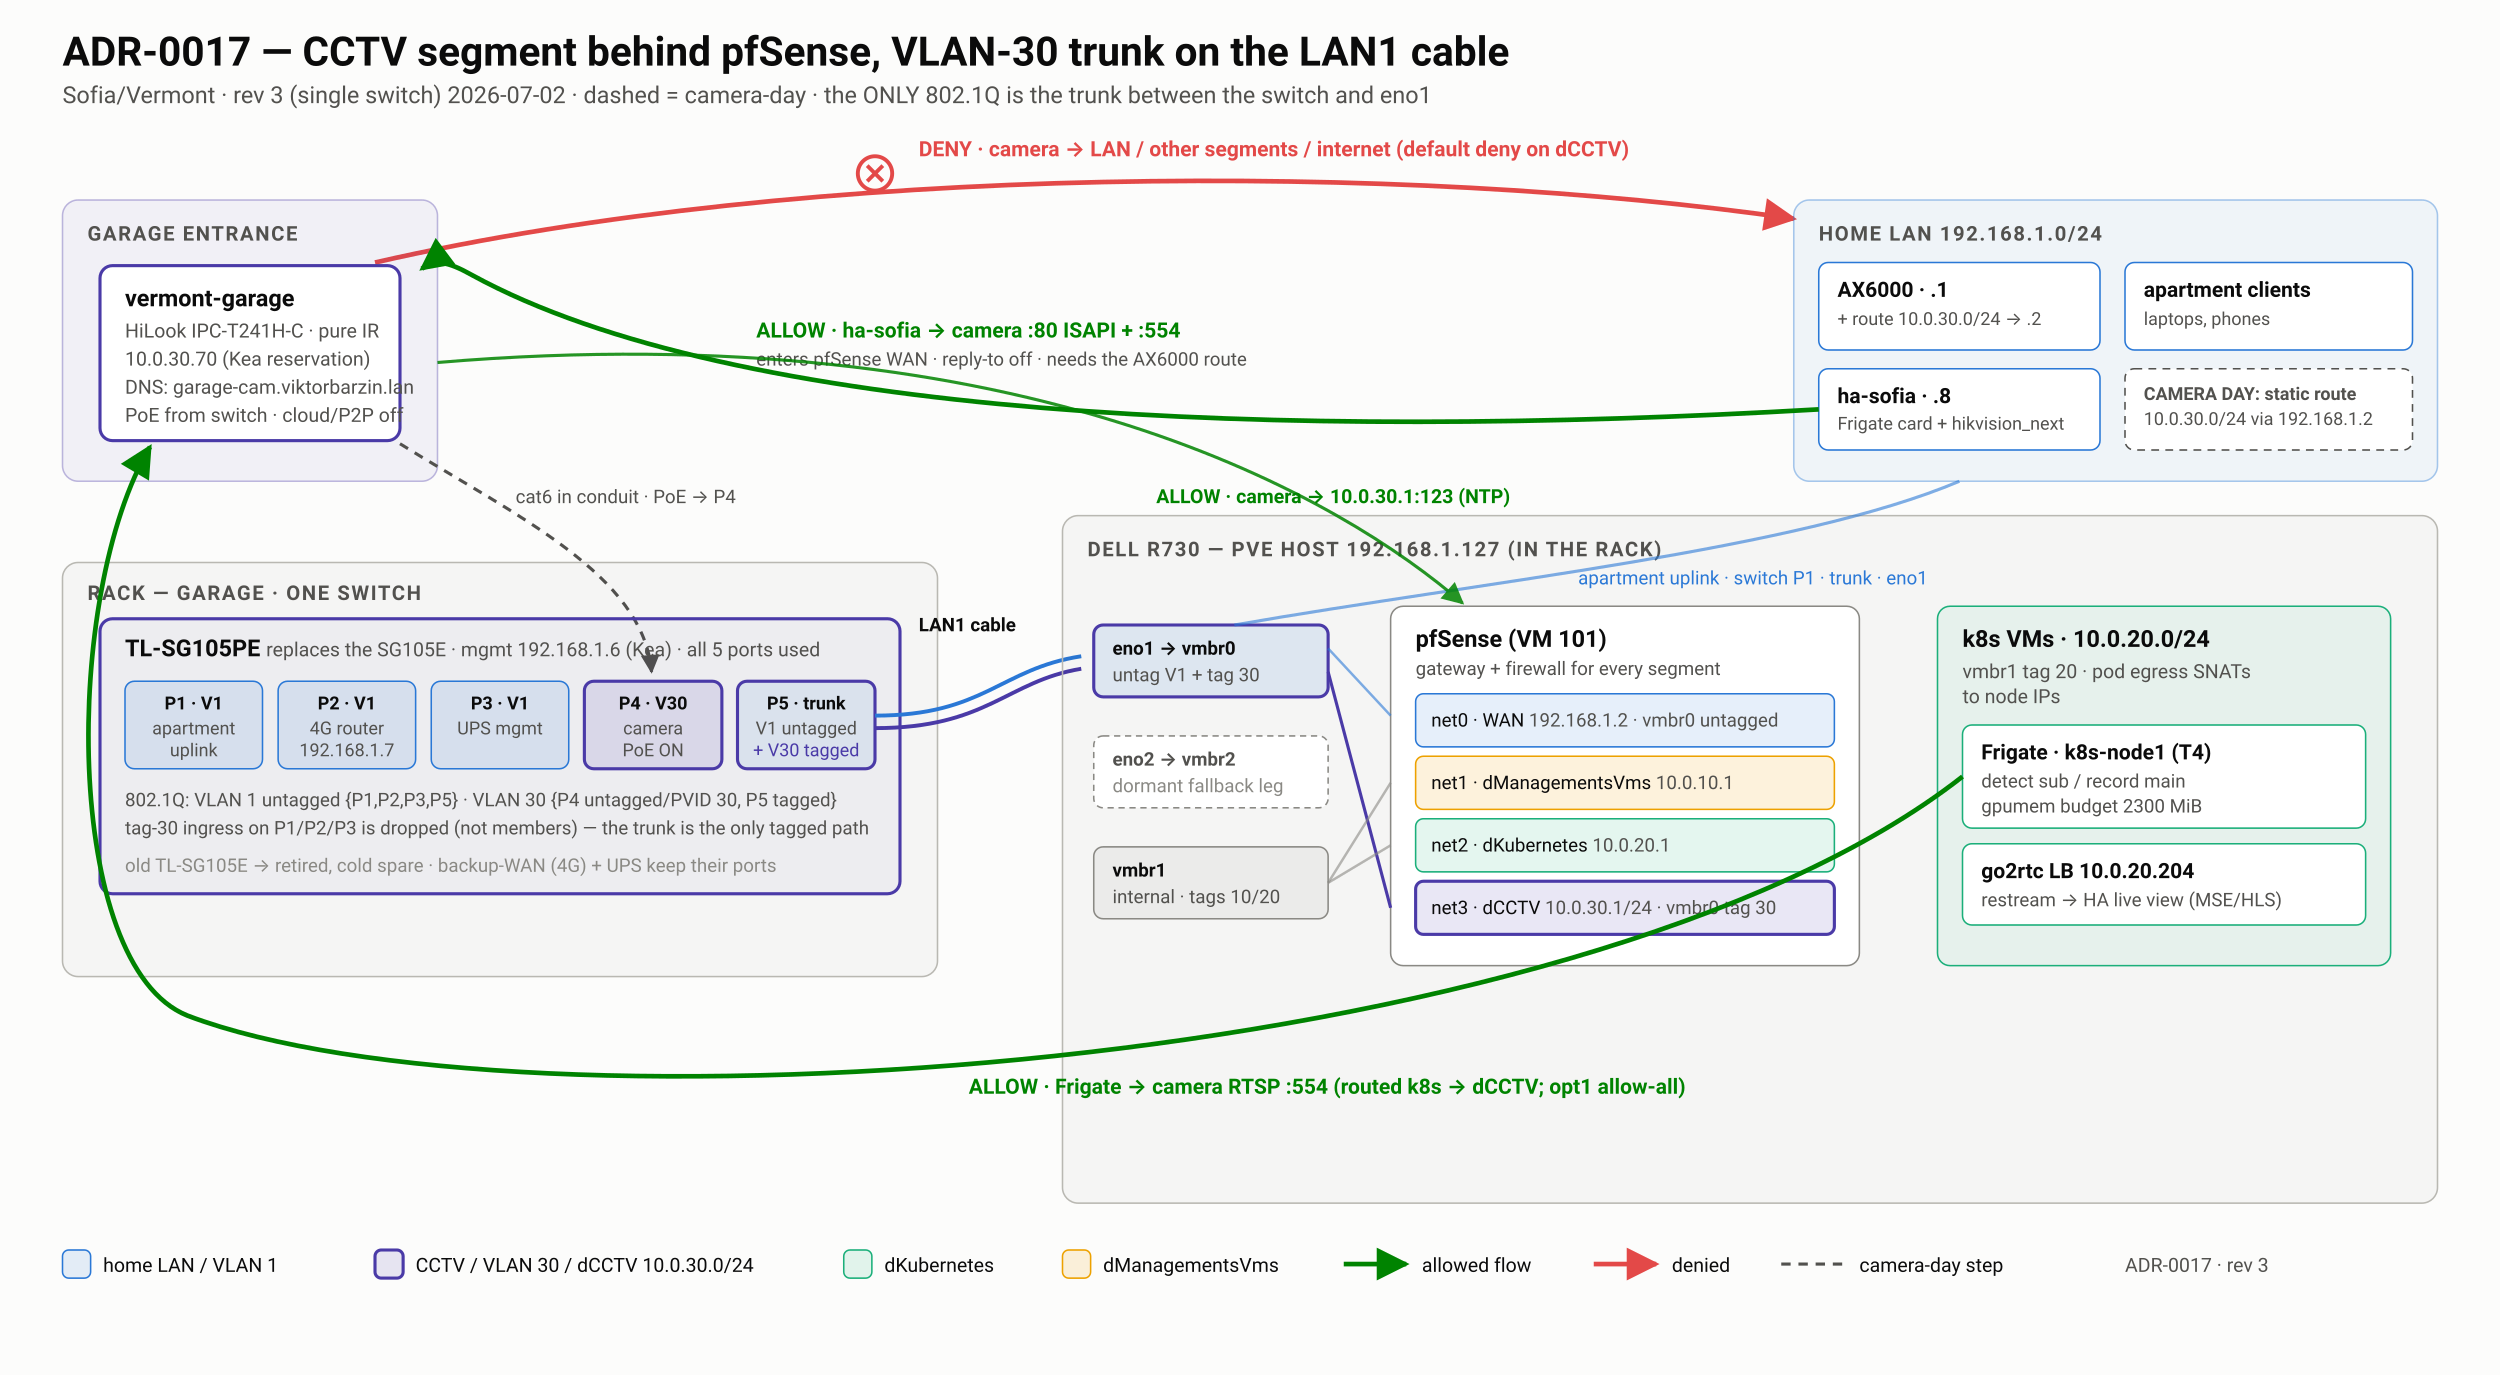
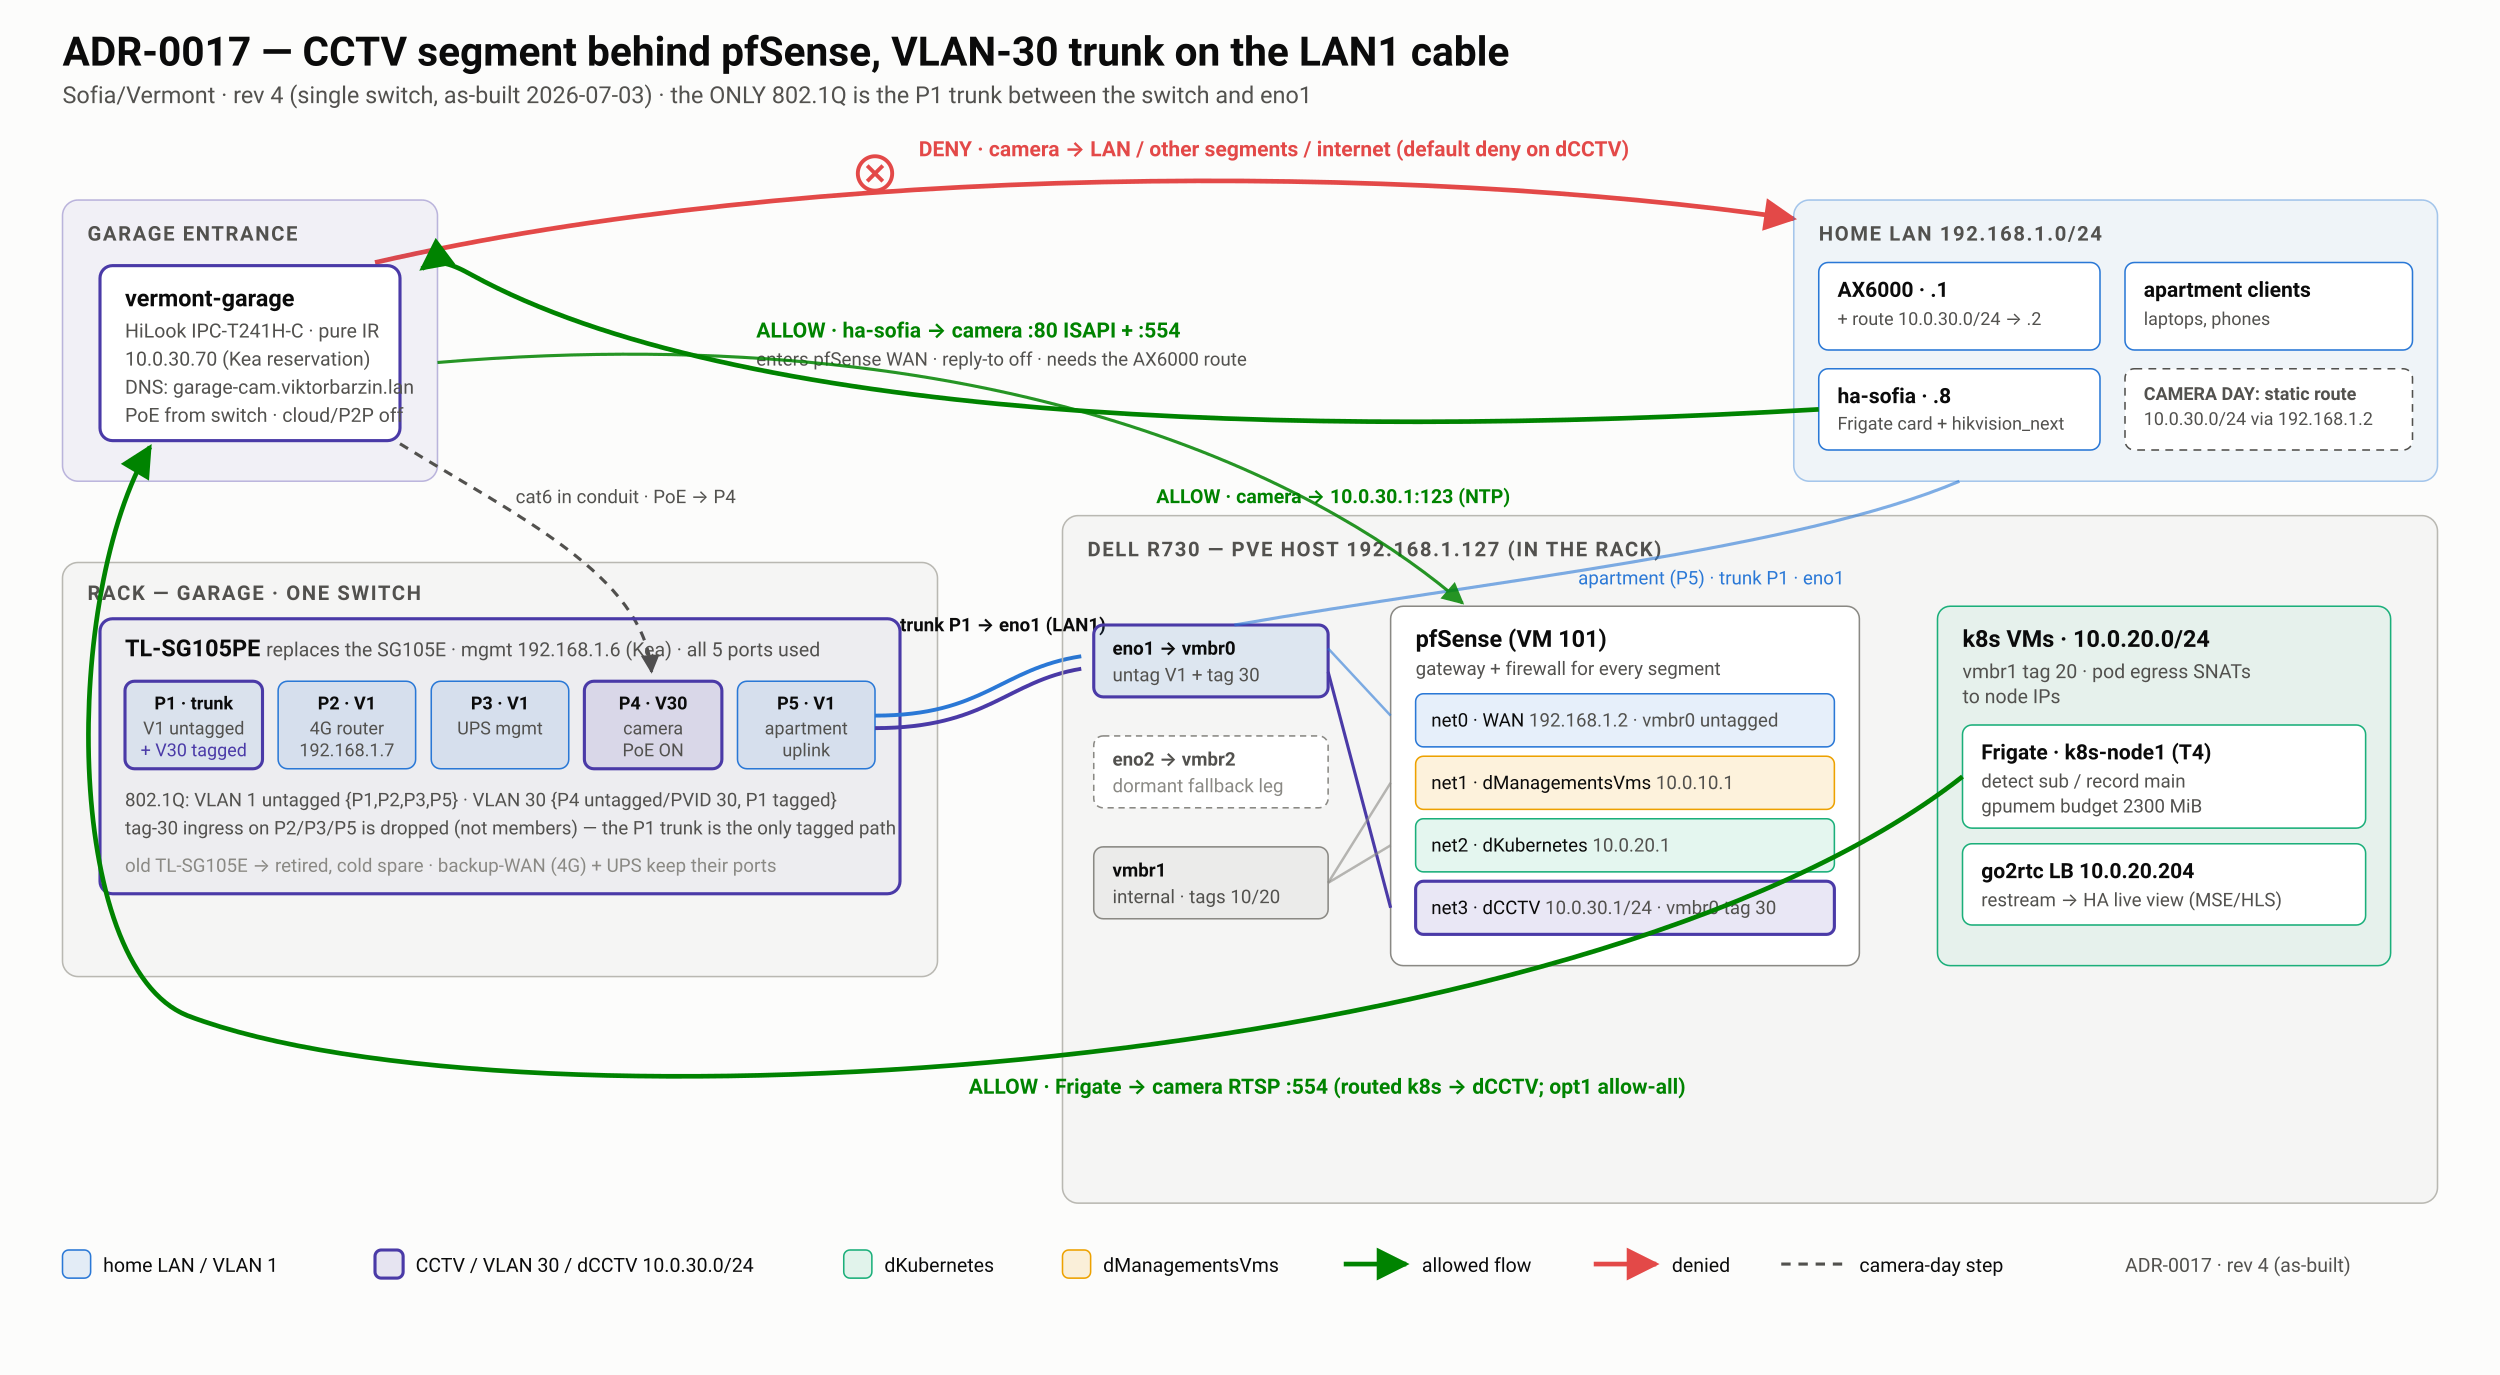
<svg xmlns="http://www.w3.org/2000/svg" width="1600" height="880" viewBox="0 0 1600 880" font-family="system-ui, -apple-system, 'Segoe UI', Roboto, sans-serif">
  <defs>
    <marker id="arrGreen" viewBox="0 0 10 10" refX="9" refY="5" markerWidth="7" markerHeight="7" orient="auto-start-reverse">
      <path d="M0,0 L10,5 L0,10 z" fill="#008300" />
    </marker>
    <marker id="arrRed" viewBox="0 0 10 10" refX="9" refY="5" markerWidth="7" markerHeight="7" orient="auto-start-reverse">
      <path d="M0,0 L10,5 L0,10 z" fill="#e34948" />
    </marker>
    <marker id="arrGray" viewBox="0 0 10 10" refX="9" refY="5" markerWidth="6" markerHeight="6" orient="auto-start-reverse">
      <path d="M0,0 L10,5 L0,10 z" fill="#52514e" />
    </marker>
  </defs>
  <rect width="1600" height="880" fill="#fcfcfb" />
  <text x="40" y="42" font-size="26" font-weight="700" fill="#0b0b0b">ADR-0017 — CCTV segment behind pfSense, VLAN-30 trunk on the LAN1 cable</text>
-   <text x="40" y="66" font-size="15" fill="#52514e">Sofia/Vermont · rev 3 (single switch) 2026-07-02 · dashed = camera-day · the ONLY 802.1Q is the trunk between the switch and eno1</text>
+   <text x="40" y="66" font-size="15" fill="#52514e">Sofia/Vermont · rev 4 (single switch, as-built 2026-07-03) · the ONLY 802.1Q is the P1 trunk between the switch and eno1</text>
  <path d="M240,168 C520,104 900,104 1148,140" fill="none" stroke="#e34948" stroke-width="3" marker-end="url(#arrRed)" />
  <g transform="translate(560,111)">
    <circle r="11" fill="#fcfcfb" stroke="#e34948" stroke-width="2.5" />
    <path d="M-5,-5 L5,5 M5,-5 L-5,5" stroke="#e34948" stroke-width="2.5" />
  </g>
  <text x="588" y="100" font-size="13.5" font-weight="700" fill="#e34948">DENY · camera → LAN / other segments / internet (default deny on dCCTV)</text>
  <rect x="40" y="128" width="240" height="180" rx="10" fill="#4a3aa7" fill-opacity="0.06" stroke="#4a3aa7" stroke-opacity="0.35" />
  <text x="56" y="154" font-size="13" font-weight="700" fill="#52514e" letter-spacing="1">GARAGE ENTRANCE</text>
  <rect x="64" y="170" width="192" height="112" rx="8" fill="#ffffff" stroke="#4a3aa7" stroke-width="2" />
  <text x="80" y="196" font-size="15" font-weight="700" fill="#0b0b0b">vermont-garage</text>
  <text x="80" y="216" font-size="12.5" fill="#52514e">HiLook IPC-T241H-C · pure IR</text>
  <text x="80" y="234" font-size="12.5" fill="#52514e">10.0.30.70 (Kea reservation)</text>
  <text x="80" y="252" font-size="12.5" fill="#52514e">DNS: garage-cam.viktorbarzin.lan</text>
  <text x="80" y="270" font-size="12.5" fill="#52514e">PoE from switch · cloud/P2P off</text>
  <path d="M256,284 C330,330 412,368 417,430" fill="none" stroke="#52514e" stroke-width="2" stroke-dasharray="6,5" marker-end="url(#arrGray)" />
  <text x="330" y="322" font-size="12" fill="#52514e">cat6 in conduit · PoE → P4</text>
  <rect x="40" y="360" width="560" height="265" rx="10" fill="#0b0b0b" fill-opacity="0.03" stroke="#b9b8b2" />
  <text x="56" y="384" font-size="13" font-weight="700" fill="#52514e" letter-spacing="1">RACK — GARAGE · ONE SWITCH</text>
  <rect x="64" y="396" width="512" height="176" rx="8" fill="#4a3aa7" fill-opacity="0.04" stroke="#4a3aa7" stroke-width="2" />
  <text x="80" y="420" font-size="15" font-weight="700" fill="#0b0b0b">TL-SG105PE <tspan font-size="12.5" font-weight="400" fill="#52514e">replaces the SG105E · mgmt 192.168.1.6 (Kea) · all 5 ports used</tspan>
  </text>
  <g font-size="11.5" text-anchor="middle">
-     <rect x="80" y="436" width="88" height="56" rx="6" fill="#2a78d6" fill-opacity="0.12" stroke="#2a78d6" />
-     <text x="124" y="454" font-weight="700" fill="#0b0b0b">P1 · V1</text>
-     <text x="124" y="470" fill="#52514e">apartment</text>
-     <text x="124" y="484" fill="#52514e">uplink</text>
+     <rect x="80" y="436" width="88" height="56" rx="6" fill="#2a78d6" fill-opacity="0.10" stroke="#4a3aa7" stroke-width="2" />
+     <text x="124" y="454" font-weight="700" fill="#0b0b0b">P1 · trunk</text>
+     <text x="124" y="470" fill="#52514e">V1 untagged</text>
+     <text x="124" y="484" fill="#4a3aa7">+ V30 tagged</text>
    <rect x="178" y="436" width="88" height="56" rx="6" fill="#2a78d6" fill-opacity="0.12" stroke="#2a78d6" />
    <text x="222" y="454" font-weight="700" fill="#0b0b0b">P2 · V1</text>
    <text x="222" y="470" fill="#52514e">4G router</text>
    <text x="222" y="484" fill="#52514e">192.168.1.7</text>
    <rect x="276" y="436" width="88" height="56" rx="6" fill="#2a78d6" fill-opacity="0.12" stroke="#2a78d6" />
    <text x="320" y="454" font-weight="700" fill="#0b0b0b">P3 · V1</text>
    <text x="320" y="470" fill="#52514e">UPS mgmt</text>
    <rect x="374" y="436" width="88" height="56" rx="6" fill="#4a3aa7" fill-opacity="0.12" stroke="#4a3aa7" stroke-width="2" />
    <text x="418" y="454" font-weight="700" fill="#0b0b0b">P4 · V30</text>
    <text x="418" y="470" fill="#52514e">camera</text>
    <text x="418" y="484" fill="#52514e">PoE ON</text>
-     <rect x="472" y="436" width="88" height="56" rx="6" fill="#2a78d6" fill-opacity="0.10" stroke="#4a3aa7" stroke-width="2" stroke-dasharray="0" />
-     <text x="516" y="454" font-weight="700" fill="#0b0b0b">P5 · trunk</text>
-     <text x="516" y="470" fill="#52514e">V1 untagged</text>
-     <text x="516" y="484" fill="#4a3aa7">+ V30 tagged</text>
+     <rect x="472" y="436" width="88" height="56" rx="6" fill="#2a78d6" fill-opacity="0.12" stroke="#2a78d6" />
+     <text x="516" y="454" font-weight="700" fill="#0b0b0b">P5 · V1</text>
+     <text x="516" y="470" fill="#52514e">apartment</text>
+     <text x="516" y="484" fill="#52514e">uplink</text>
  </g>
-   <text x="80" y="516" font-size="12" fill="#52514e">802.1Q: VLAN 1 untagged {P1,P2,P3,P5} · VLAN 30 {P4 untagged/PVID 30, P5 tagged}</text>
-   <text x="80" y="534" font-size="12" fill="#52514e">tag-30 ingress on P1/P2/P3 is dropped (not members) — the trunk is the only tagged path</text>
+   <text x="80" y="516" font-size="12" fill="#52514e">802.1Q: VLAN 1 untagged {P1,P2,P3,P5} · VLAN 30 {P4 untagged/PVID 30, P1 tagged}</text>
+   <text x="80" y="534" font-size="12" fill="#52514e">tag-30 ingress on P2/P3/P5 is dropped (not members) — the P1 trunk is the only tagged path</text>
  <text x="80" y="558" font-size="12" fill="#8a8984">old TL-SG105E → retired, cold spare · backup-WAN (4G) + UPS keep their ports</text>
  <path d="M560,458 C630,458 640,428 692,420" fill="none" stroke="#2a78d6" stroke-width="2.5" />
  <path d="M560,466 C632,466 644,436 692,428" fill="none" stroke="#4a3aa7" stroke-width="2.5" />
-   <text x="588" y="404" font-size="12" font-weight="700" fill="#0b0b0b">LAN1 cable</text>
+   <text x="576" y="404" font-size="12" font-weight="700" fill="#0b0b0b">trunk P1 → eno1 (LAN1)</text>
  <rect x="680" y="330" width="880" height="440" rx="10" fill="#0b0b0b" fill-opacity="0.03" stroke="#b9b8b2" />
  <text x="696" y="356" font-size="13" font-weight="700" fill="#52514e" letter-spacing="1">DELL R730 — PVE HOST 192.168.1.127 (IN THE RACK)</text>
  <g font-size="12">
    <rect x="700" y="400" width="150" height="46" rx="6" fill="#2a78d6" fill-opacity="0.12" stroke="#4a3aa7" stroke-width="2" />
    <text x="712" y="419" font-weight="700" fill="#0b0b0b">eno1 → vmbr0</text>
    <text x="712" y="436" fill="#52514e">untag V1 + tag 30</text>
    <rect x="700" y="471" width="150" height="46" rx="6" fill="#ffffff" stroke="#8a8984" stroke-dasharray="4,3" />
    <text x="712" y="490" font-weight="700" fill="#52514e">eno2 → vmbr2</text>
    <text x="712" y="507" fill="#8a8984">dormant fallback leg</text>
    <rect x="700" y="542" width="150" height="46" rx="6" fill="#0b0b0b" fill-opacity="0.04" stroke="#8a8984" />
    <text x="712" y="561" font-weight="700" fill="#0b0b0b">vmbr1</text>
    <text x="712" y="578" fill="#52514e">internal · tags 10/20</text>
  </g>
  <rect x="890" y="388" width="300" height="230" rx="8" fill="#ffffff" stroke="#8a8984" />
  <text x="906" y="414" font-size="15" font-weight="700" fill="#0b0b0b">pfSense (VM 101)</text>
  <text x="906" y="432" font-size="12" fill="#52514e">gateway + firewall for every segment</text>
  <g font-size="12">
    <rect x="906" y="444" width="268" height="34" rx="5" fill="#2a78d6" fill-opacity="0.12" stroke="#2a78d6" />
    <text x="916" y="465" fill="#0b0b0b">net0 · WAN <tspan fill="#52514e">192.168.1.2 · vmbr0 untagged</tspan>
    </text>
    <rect x="906" y="484" width="268" height="34" rx="5" fill="#eda100" fill-opacity="0.14" stroke="#eda100" />
    <text x="916" y="505" fill="#0b0b0b">net1 · dManagementsVms <tspan fill="#52514e">10.0.10.1</tspan>
    </text>
    <rect x="906" y="524" width="268" height="34" rx="5" fill="#1baf7a" fill-opacity="0.12" stroke="#1baf7a" />
    <text x="916" y="545" fill="#0b0b0b">net2 · dKubernetes <tspan fill="#52514e">10.0.20.1</tspan>
    </text>
    <rect x="906" y="564" width="268" height="34" rx="5" fill="#4a3aa7" fill-opacity="0.12" stroke="#4a3aa7" stroke-width="2" />
    <text x="916" y="585" fill="#0b0b0b">net3 · dCCTV <tspan fill="#52514e">10.0.30.1/24 · vmbr0 tag 30</tspan>
    </text>
  </g>
  <path d="M850,415 L890,458" fill="none" stroke="#2a78d6" stroke-width="1.6" opacity="0.6" />
  <path d="M850,430 L890,581" fill="none" stroke="#4a3aa7" stroke-width="2" />
  <path d="M850,565 L890,501" fill="none" stroke="#8a8984" stroke-width="1.6" opacity="0.6" />
  <path d="M850,565 L890,541" fill="none" stroke="#8a8984" stroke-width="1.6" opacity="0.6" />
  <rect x="1240" y="388" width="290" height="230" rx="8" fill="#1baf7a" fill-opacity="0.07" stroke="#1baf7a" />
  <text x="1256" y="414" font-size="15" font-weight="700" fill="#0b0b0b">k8s VMs · 10.0.20.0/24</text>
  <text x="1256" y="434" font-size="12.5" fill="#52514e">vmbr1 tag 20 · pod egress SNATs</text>
  <text x="1256" y="450" font-size="12.5" fill="#52514e">to node IPs</text>
  <rect x="1256" y="464" width="258" height="66" rx="6" fill="#ffffff" stroke="#1baf7a" />
  <text x="1268" y="486" font-size="13.5" font-weight="700" fill="#0b0b0b">Frigate · k8s-node1 (T4)</text>
  <text x="1268" y="504" font-size="12" fill="#52514e">detect sub / record main</text>
  <text x="1268" y="520" font-size="12" fill="#52514e">gpumem budget 2300 MiB</text>
  <rect x="1256" y="540" width="258" height="52" rx="6" fill="#ffffff" stroke="#1baf7a" />
  <text x="1268" y="562" font-size="13.5" font-weight="700" fill="#0b0b0b">go2rtc LB 10.0.20.204</text>
  <text x="1268" y="580" font-size="12" fill="#52514e">restream → HA live view (MSE/HLS)</text>
  <rect x="1148" y="128" width="412" height="180" rx="10" fill="#2a78d6" fill-opacity="0.06" stroke="#2a78d6" stroke-opacity="0.4" />
  <text x="1164" y="154" font-size="13" font-weight="700" fill="#52514e" letter-spacing="1">HOME LAN 192.168.1.0/24</text>
  <rect x="1164" y="168" width="180" height="56" rx="6" fill="#ffffff" stroke="#2a78d6" />
  <text x="1176" y="190" font-size="13.5" font-weight="700" fill="#0b0b0b">AX6000 · .1</text>
  <text x="1176" y="208" font-size="11.5" fill="#52514e">+ route 10.0.30.0/24 → .2</text>
  <rect x="1164" y="236" width="180" height="52" rx="6" fill="#ffffff" stroke="#2a78d6" />
  <text x="1176" y="258" font-size="13.5" font-weight="700" fill="#0b0b0b">ha-sofia · .8</text>
  <text x="1176" y="275" font-size="11.5" fill="#52514e">Frigate card + hikvision_next</text>
  <rect x="1360" y="168" width="184" height="56" rx="6" fill="#ffffff" stroke="#2a78d6" />
  <text x="1372" y="190" font-size="13.5" font-weight="700" fill="#0b0b0b">apartment clients</text>
  <text x="1372" y="208" font-size="11.5" fill="#52514e">laptops, phones</text>
  <rect x="1360" y="236" width="184" height="52" rx="6" fill="#ffffff" stroke="#52514e" stroke-dasharray="5,4" />
  <text x="1372" y="256" font-size="11.5" font-weight="700" fill="#52514e">CAMERA DAY: static route</text>
  <text x="1372" y="272" font-size="11.5" fill="#52514e">10.0.30.0/24 via 192.168.1.2</text>
  <path d="M1254,308 C1150,352 950,372 790,400" fill="none" stroke="#2a78d6" stroke-width="2" opacity="0.6" />
-   <text x="1010" y="374" font-size="12" fill="#2a78d6">apartment uplink · switch P1 · trunk · eno1</text>
+   <text x="1010" y="374" font-size="12" fill="#2a78d6">apartment (P5) · trunk P1 · eno1</text>
  <path d="M1256,497 C1010,690 330,730 120,650 C40,618 40,380 96,286" fill="none" stroke="#008300" stroke-width="3" marker-end="url(#arrGreen)" />
  <text x="620" y="700" font-size="13.5" font-weight="700" fill="#008300">ALLOW · Frigate → camera RTSP :554 (routed k8s → dCCTV; opt1 allow-all)</text>
  <path d="M1164,262 C820,282 470,268 302,176 C286,167 278,166 270,172" fill="none" stroke="#008300" stroke-width="3" marker-end="url(#arrGreen)" />
  <text x="484" y="216" font-size="13.5" font-weight="700" fill="#008300">ALLOW · ha-sofia → camera :80 ISAPI + :554</text>
  <text x="484" y="234" font-size="12" fill="#52514e">enters pfSense WAN · reply-to off · needs the AX6000 route</text>
  <path d="M280,232 C660,200 860,320 936,386" fill="none" stroke="#008300" stroke-width="2" opacity="0.85" marker-end="url(#arrGreen)" />
  <text x="740" y="322" font-size="12.5" font-weight="700" fill="#008300">ALLOW · camera → 10.0.30.1:123 (NTP)</text>
  <g transform="translate(40,800)" font-size="12.5">
    <rect x="0" y="0" width="18" height="18" rx="4" fill="#2a78d6" fill-opacity="0.12" stroke="#2a78d6" />
    <text x="26" y="14" fill="#0b0b0b">home LAN / VLAN 1</text>
    <rect x="200" y="0" width="18" height="18" rx="4" fill="#4a3aa7" fill-opacity="0.12" stroke="#4a3aa7" stroke-width="2" />
    <text x="226" y="14" fill="#0b0b0b">CCTV / VLAN 30 / dCCTV 10.0.30.0/24</text>
    <rect x="500" y="0" width="18" height="18" rx="4" fill="#1baf7a" fill-opacity="0.12" stroke="#1baf7a" />
    <text x="526" y="14" fill="#0b0b0b">dKubernetes</text>
    <rect x="640" y="0" width="18" height="18" rx="4" fill="#eda100" fill-opacity="0.14" stroke="#eda100" />
    <text x="666" y="14" fill="#0b0b0b">dManagementsVms</text>
    <line x1="820" y1="9" x2="860" y2="9" stroke="#008300" stroke-width="3" marker-end="url(#arrGreen)" />
    <text x="870" y="14" fill="#0b0b0b">allowed flow</text>
    <line x1="980" y1="9" x2="1020" y2="9" stroke="#e34948" stroke-width="3" marker-end="url(#arrRed)" />
    <text x="1030" y="14" fill="#0b0b0b">denied</text>
    <line x1="1100" y1="9" x2="1140" y2="9" stroke="#52514e" stroke-width="2" stroke-dasharray="6,5" />
    <text x="1150" y="14" fill="#0b0b0b">camera-day step</text>
-     <text x="1320" y="14" fill="#52514e">ADR-0017 · rev 3</text>
+     <text x="1320" y="14" fill="#52514e">ADR-0017 · rev 4 (as-built)</text>
  </g>
</svg>
